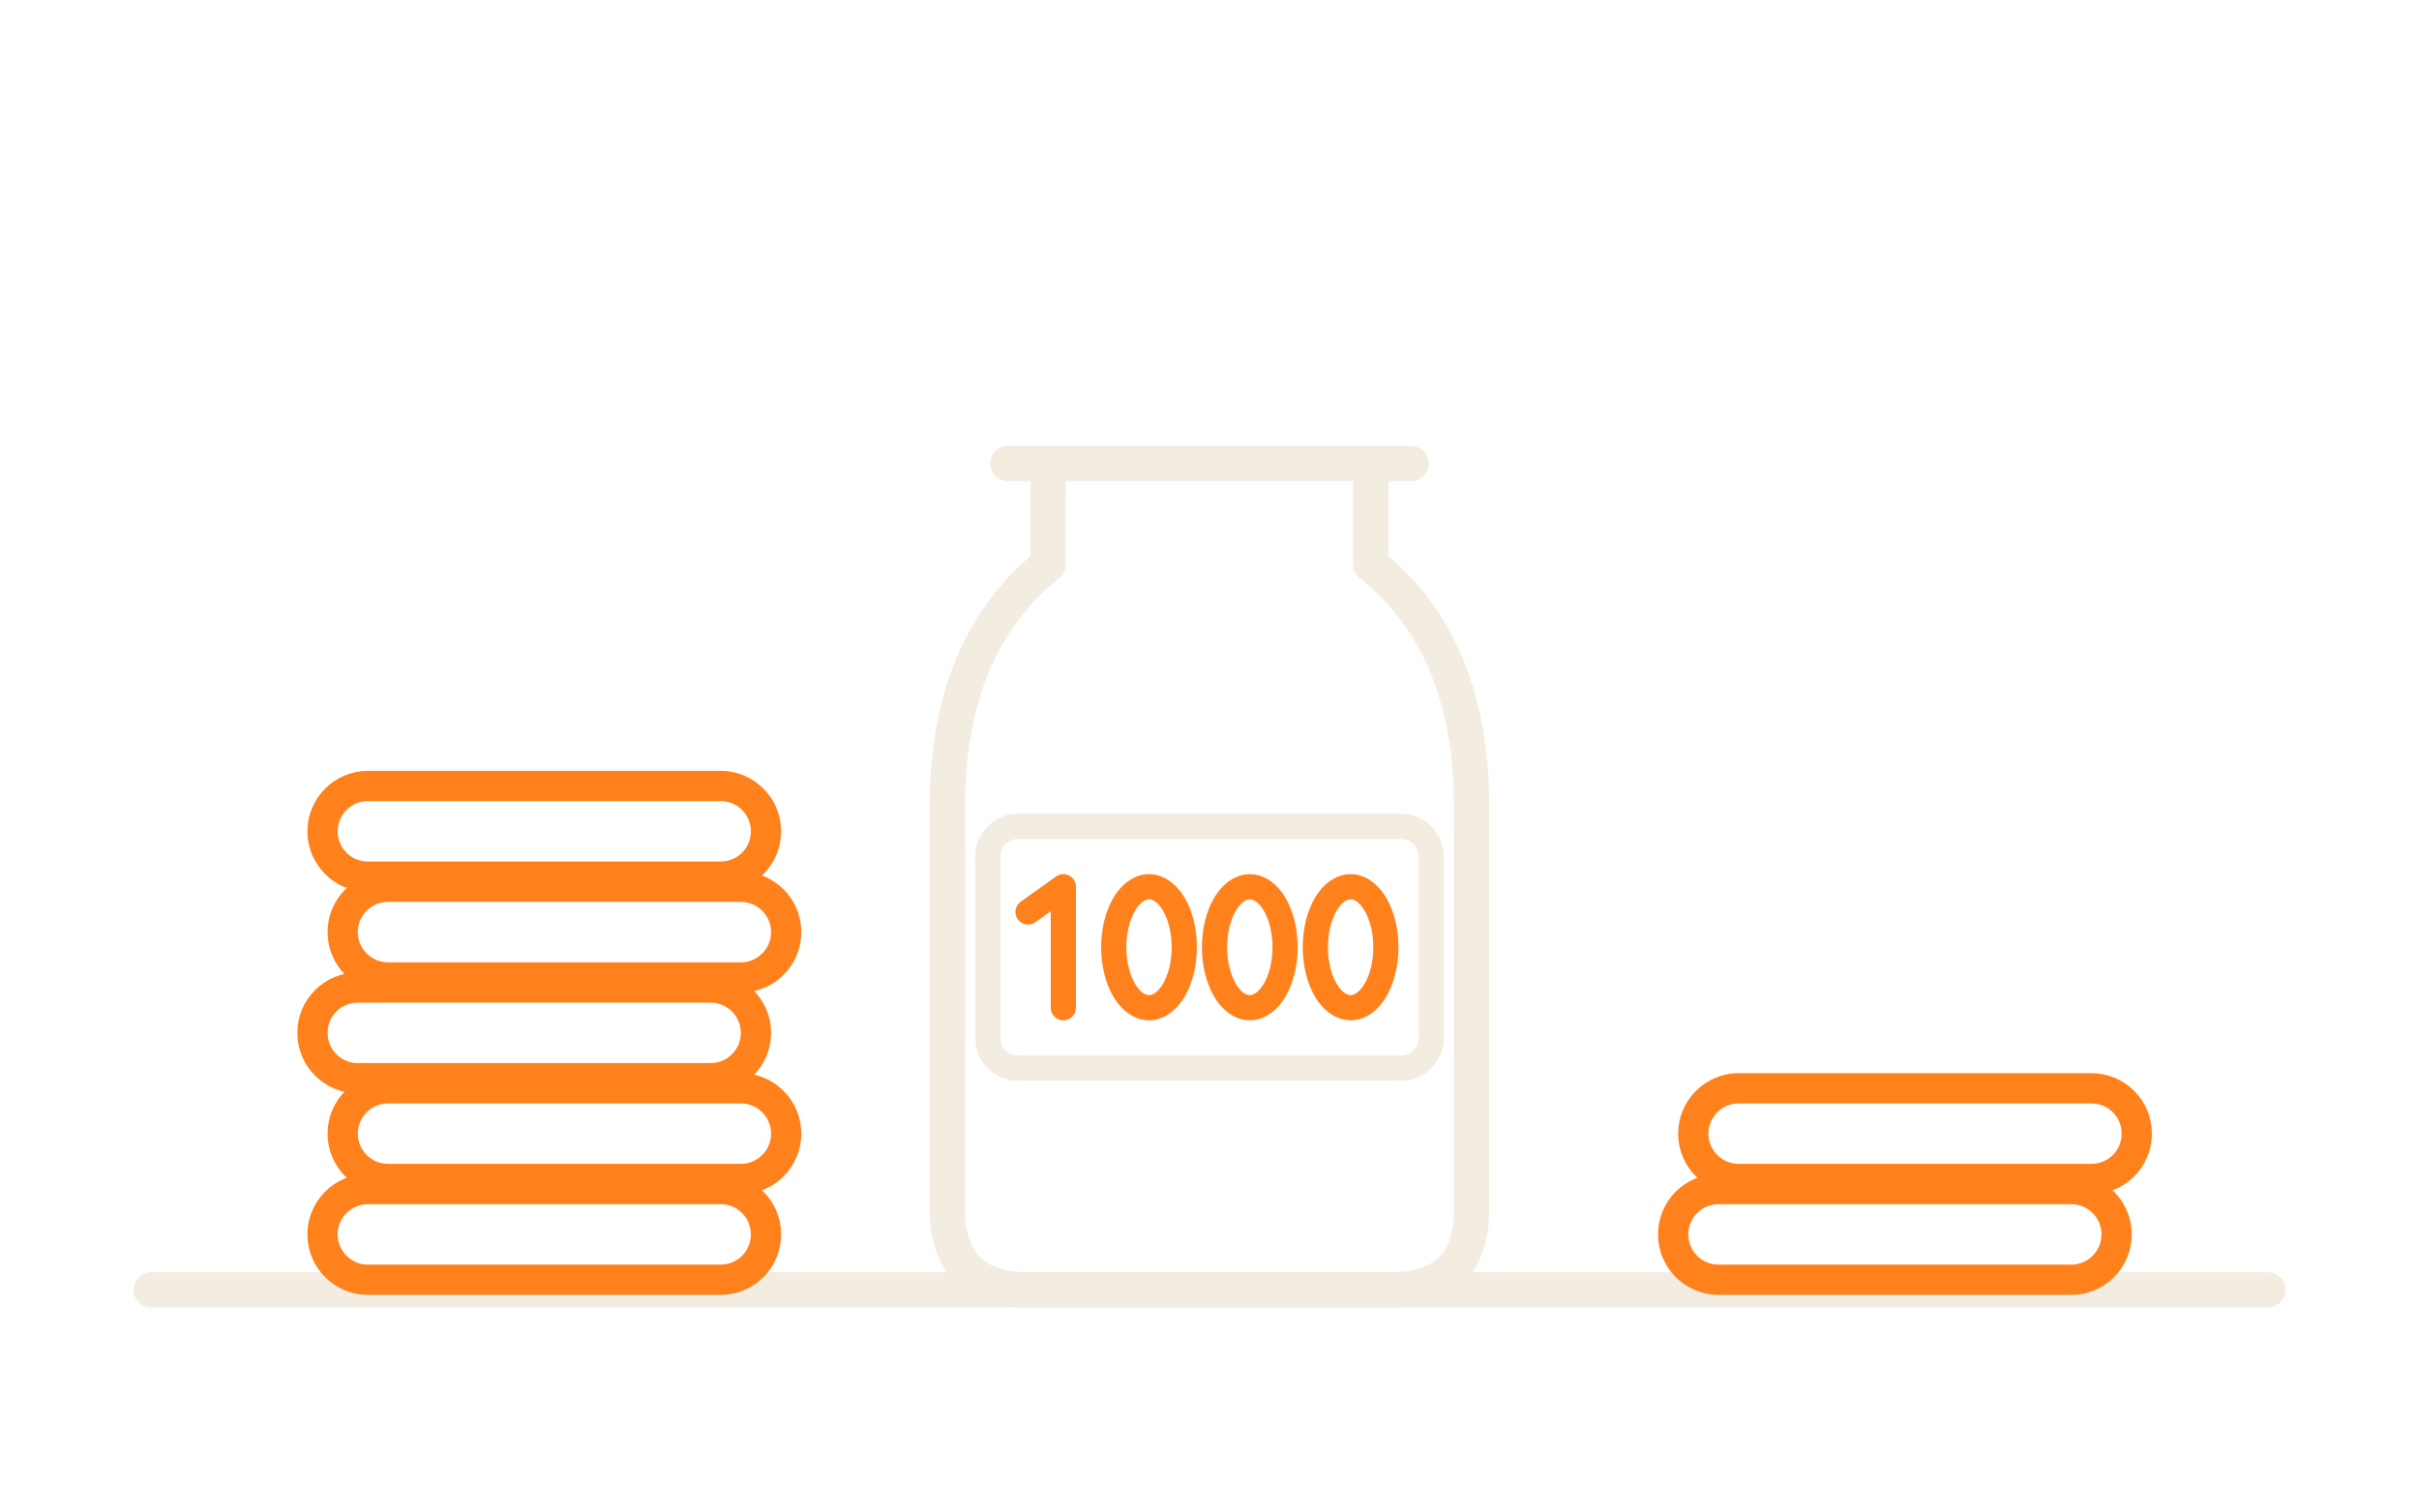
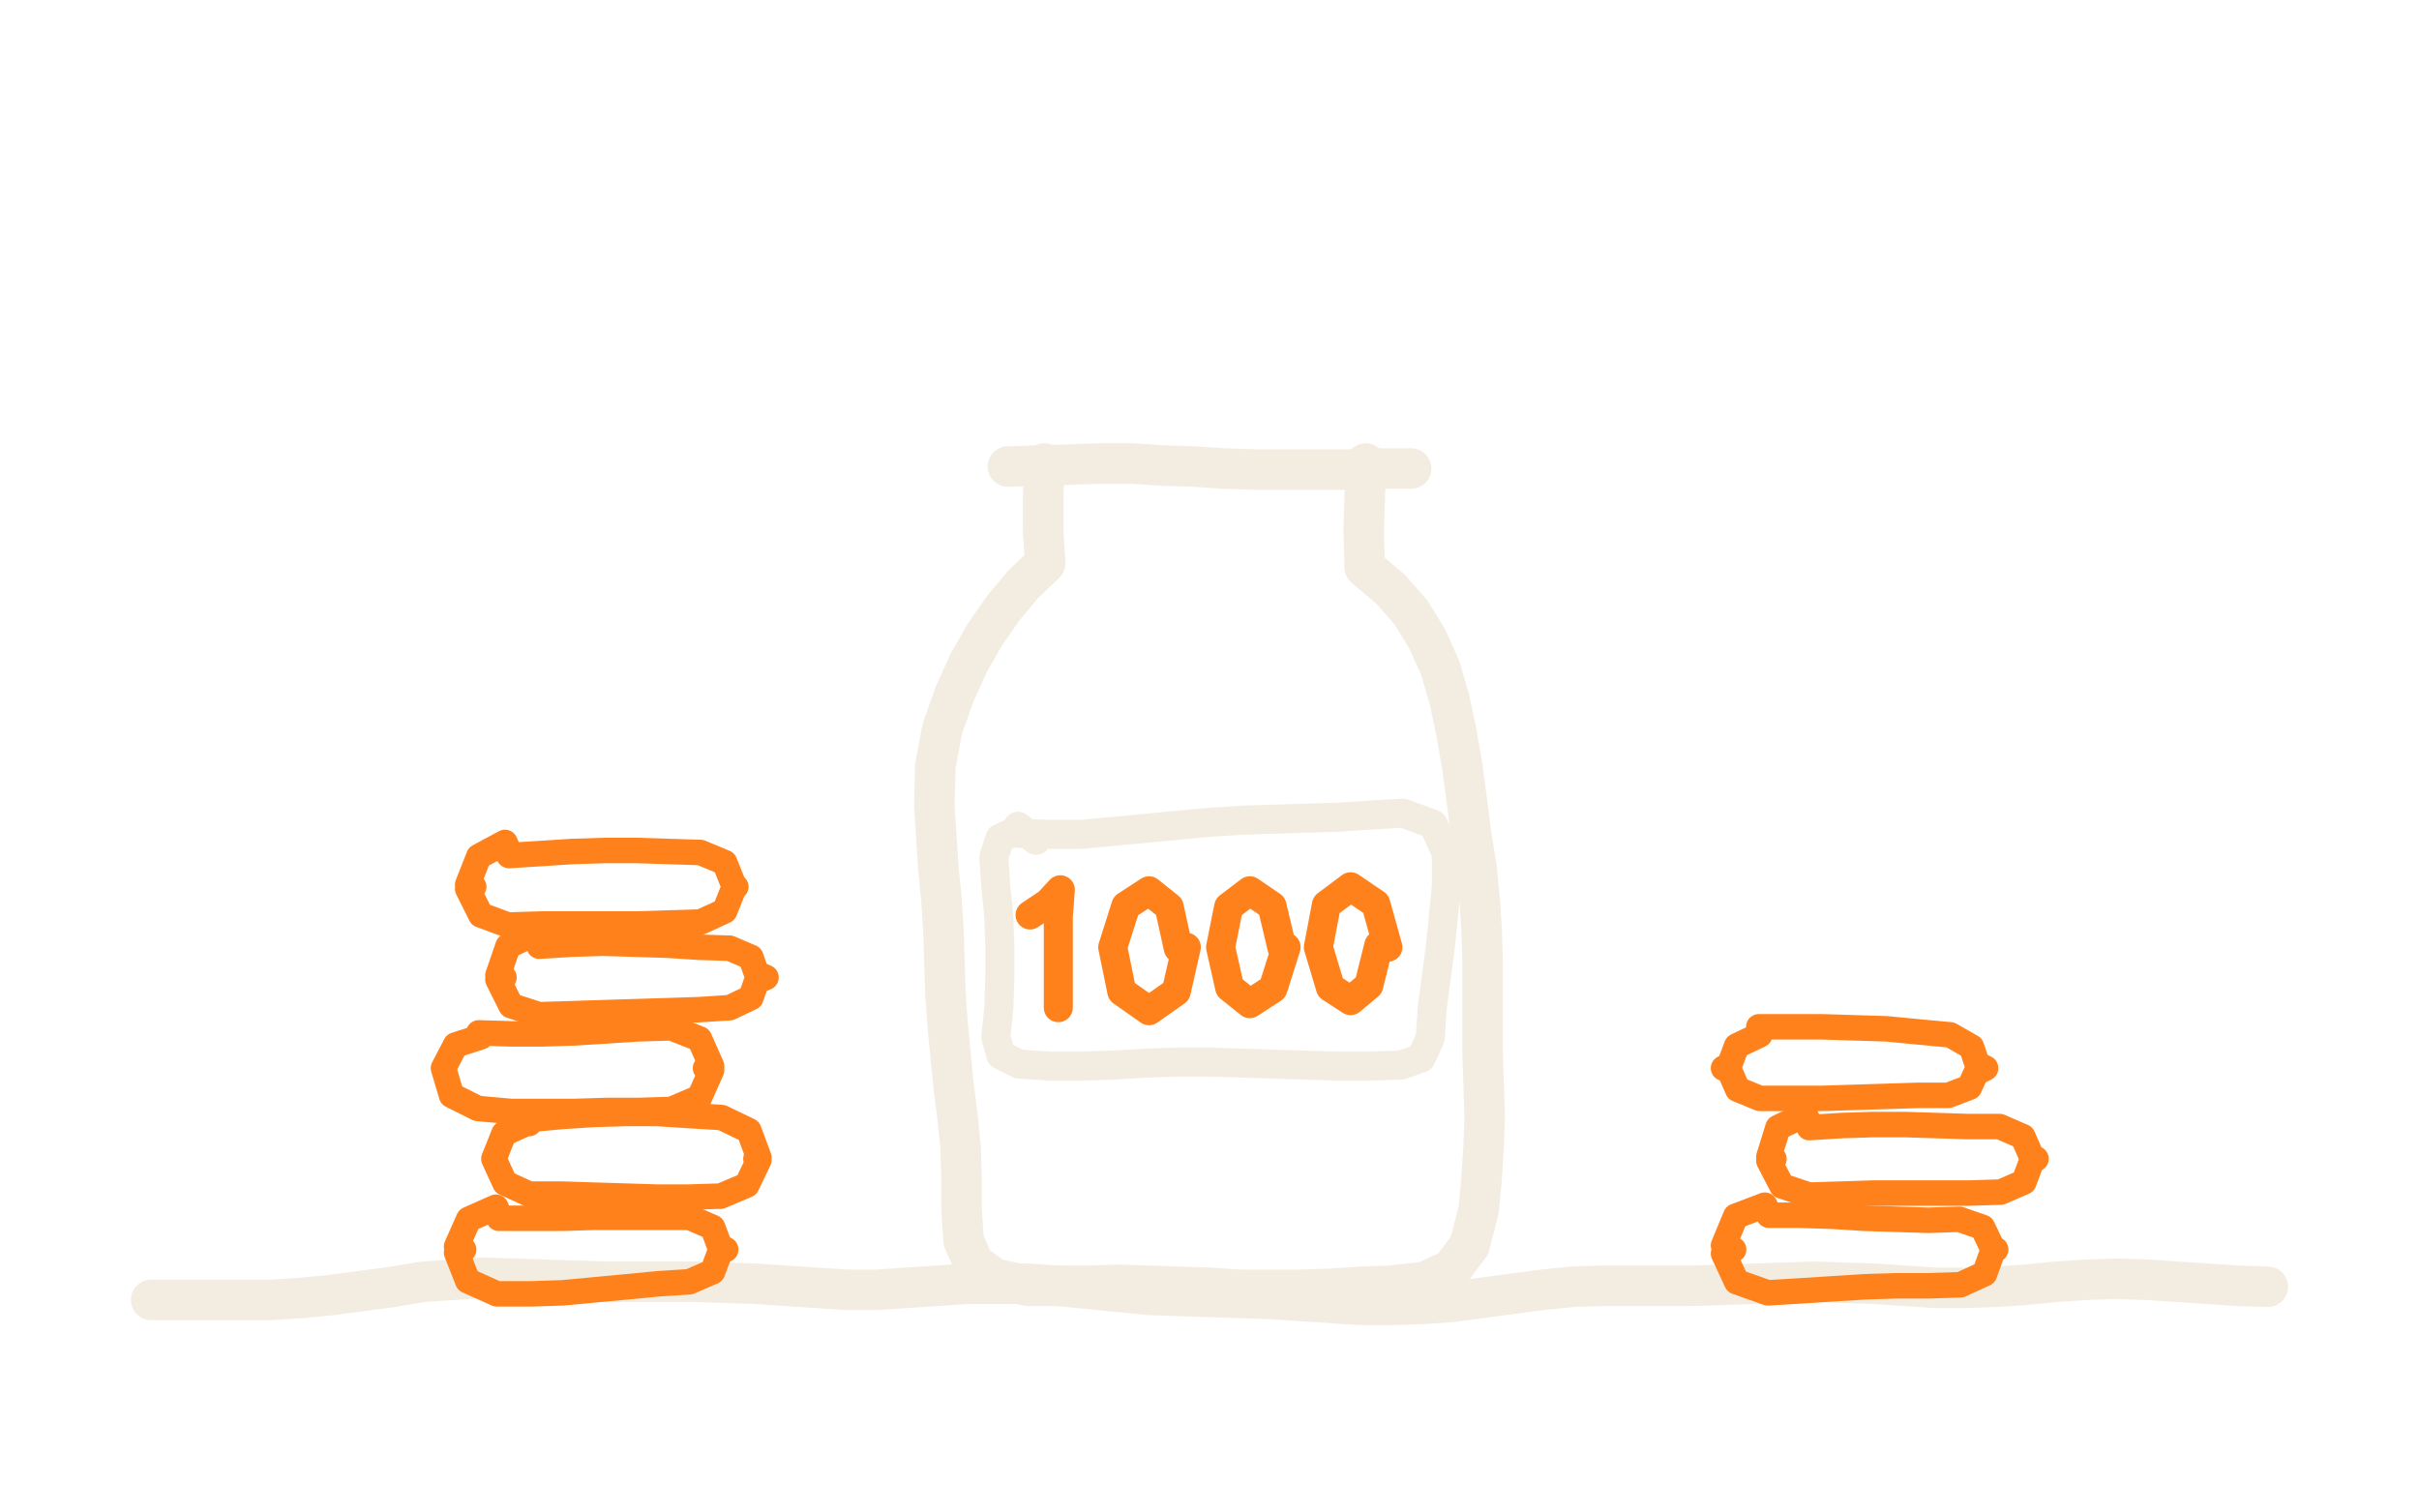
- <svg xmlns="http://www.w3.org/2000/svg" viewBox="0 0 240 150" fill="none" stroke="#f3ece0" stroke-width="3.5" stroke-linecap="round" stroke-linejoin="round">
-   <path d="M15 128 H225" />
-   <path d="M100 46 H140 M104 46 V56 Q94 64 94 80 V120 Q94 128 102 128 H138 Q146 128 146 120 V80 Q146 64 136 56 V46" />
-   <rect x="98" y="82" width="44" height="24" rx="3" stroke-width="2.5" />
-   <g stroke="#ff811b" stroke-width="2.5">
-     <path d="M102 90.5 L105.5 88 V100" />
-     <ellipse cx="114" cy="94" rx="3.5" ry="6" />
-     <ellipse cx="124" cy="94" rx="3.5" ry="6" />
-     <ellipse cx="134" cy="94" rx="3.5" ry="6" />
-   </g>
-   <g stroke="#ff811b" stroke-width="3">
-     <rect x="32" y="118" width="44" height="9" rx="4.5" />
-     <rect x="34" y="108" width="44" height="9" rx="4.5" />
-     <rect x="31" y="98" width="44" height="9" rx="4.5" />
-     <rect x="34" y="88" width="44" height="9" rx="4.5" />
-     <rect x="32" y="78" width="44" height="9" rx="4.5" />
-     <rect x="166" y="118" width="44" height="9" rx="4.5" />
-     <rect x="168" y="108" width="44" height="9" rx="4.5" />
-   </g>
+ <svg xmlns="http://www.w3.org/2000/svg" viewBox="0 0 240 150" fill="none" stroke-linecap="round" stroke-linejoin="round">
+   <path stroke="#f3ece0" stroke-width="4.02" d="M15.0 129.0 L18.0 129.0 L21.0 129.0 L24.0 129.0 L27.0 129.0 L30.0 128.8 L33.0 128.5 L36.0 128.1 L39.0 127.7 L42.0 127.2 L45.0 127.0 L48.0 126.8 L51.0 126.9 L54.0 127.0 L57.0 127.1 L60.0 127.2 L63.0 127.2 L66.0 127.2 L69.0 127.2 L72.0 127.3 L75.0 127.4 L78.0 127.6 L81.0 127.8 L84.0 128.0 L87.0 128.0 L90.0 127.8 L93.0 127.6 L96.0 127.4 L99.0 127.4 L102.0 127.4 L105.0 127.6 L108.0 127.9 L111.0 128.2 L114.0 128.5 L117.0 128.6 L120.0 128.7 L123.0 128.8 L126.0 128.9 L129.0 129.1 L132.0 129.3 L135.0 129.5 L138.0 129.5 L141.0 129.4 L144.0 129.2 L147.0 128.8 L150.0 128.4 L153.0 128.0 L156.0 127.7 L159.0 127.6 L162.0 127.6 L165.0 127.6 L168.0 127.6 L171.0 127.5 L174.0 127.4 L177.0 127.3 L180.0 127.2 L183.0 127.3 L186.0 127.4 L189.0 127.6 L192.0 127.8 L195.0 127.8 L198.0 127.7 L201.0 127.5 L204.0 127.2 L207.0 127.0 L210.0 126.9 L213.0 127.0 L216.0 127.2 L219.0 127.4 L222.0 127.6 L225.0 127.7" />
+   <path stroke="#f3ece0" stroke-width="4.02" d="M100.0 46.3 L103.1 46.2 L106.2 46.1 L109.2 46.0 L112.3 46.0 L115.4 46.2 L118.5 46.3 L121.5 46.5 L124.6 46.6 L127.7 46.6 L130.8 46.6 L133.8 46.6 L136.9 46.5 L140.0 46.5 M103.6 46.0 L103.5 49.3 L103.5 52.7 L103.7 55.9 L101.5 58.0 L99.5 60.4 L97.7 63.0 L96.1 65.8 L94.7 68.9 L93.5 72.3 L92.8 76.0 L92.7 80.0 L92.9 83.1 L93.1 86.2 L93.4 89.2 L93.6 92.3 L93.7 95.4 L93.8 98.5 L94.0 101.5 L94.3 104.6 L94.6 107.7 L95.0 110.8 L95.3 113.8 L95.4 116.9 L95.4 119.9 L95.6 123.1 L96.6 125.4 L98.7 126.9 L102.0 127.6 L105.0 127.6 L108.0 127.6 L111.0 127.5 L114.0 127.6 L117.0 127.7 L120.0 127.8 L123.0 128.0 L126.0 128.0 L129.0 128.0 L132.0 127.9 L135.0 127.7 L138.0 127.6 L141.4 127.2 L144.0 126.0 L145.8 123.6 L146.7 120.1 L147.0 116.9 L147.2 113.8 L147.3 110.8 L147.2 107.7 L147.1 104.6 L147.1 101.5 L147.1 98.5 L147.1 95.4 L147.0 92.3 L146.8 89.2 L146.5 86.2 L146.0 83.1 L145.6 80.0 L145.1 76.2 L144.5 72.7 L143.8 69.4 L142.9 66.3 L141.6 63.4 L140.0 60.8 L138.0 58.5 L135.4 56.3 L135.3 52.7 L135.4 49.3 L135.5 46.0" />
+   <path stroke="#f3ece0" stroke-width="2.88" d="M101.0 82.7 L104.2 82.8 L107.3 82.8 L110.5 82.5 L113.7 82.2 L116.8 81.9 L120.0 81.6 L123.2 81.4 L126.3 81.3 L129.5 81.2 L132.7 81.1 L135.8 80.9 L139.2 80.7 L142.2 81.8 L143.5 84.7 L143.5 88.0 L143.2 91.0 L142.9 94.0 L142.5 97.0 L142.1 100.0 L141.9 103.0 L141.0 105.0 L139.0 105.7 L135.8 105.8 L132.7 105.8 L129.5 105.7 L126.3 105.6 L123.2 105.5 L120.0 105.4 L116.8 105.4 L113.7 105.5 L110.5 105.7 L107.3 105.8 L104.2 105.8 L101.1 105.6 L99.3 104.7 L98.8 102.9 L99.1 100.0 L99.2 97.0 L99.2 94.0 L99.1 91.0 L98.8 88.0 L98.6 85.1 L99.2 83.2 L101.1 82.3 L101.0 82.0 L101.0 82.0 L102.8 83.4" />
+   <path stroke="#ff811b" stroke-width="2.88" d="M102.2 90.8 L104.0 89.6 L105.2 88.3 L105.0 91.0 L105.0 94.0 L105.0 97.0 L105.0 100.0" />
+   <path stroke="#ff811b" stroke-width="2.88" d="M117.7 94.0 L116.7 98.4 L114.0 100.3 L111.3 98.4 L110.4 94.0 L111.7 89.9 L114.0 88.4 L116.0 90.0 L116.9 94.1 L117.5 94.0 L117.5 94.0" />
+   <path stroke="#ff811b" stroke-width="2.88" d="M127.6 94.0 L126.3 98.1 L124.0 99.6 L122.0 98.0 L121.1 94.0 L121.9 90.0 L124.0 88.4 L126.2 89.9 L127.2 94.1 L127.5 94.0 L127.5 94.0" />
+   <path stroke="#ff811b" stroke-width="2.88" d="M136.8 93.8 L135.8 97.8 L134.0 99.3 L132.0 98.0 L130.8 94.0 L131.6 89.8 L134.0 88.0 L136.5 89.7 L137.7 94.0 L137.5 94.0 L137.5 94.0" />
+   <path stroke="#ff811b" stroke-width="2.53" d="M49.5 120.9 L52.7 120.9 L55.8 120.9 L59.0 120.8 L62.2 120.8 L65.3 120.8 L68.4 120.8 L70.7 121.8 L71.6 124.2 L72.0 124.0 L71.6 123.8 L70.7 126.2 L68.4 127.2 L65.3 127.4 L62.2 127.7 L59.0 128.0 L55.8 128.3 L52.7 128.4 L49.3 128.4 L46.4 127.1 L45.3 124.3 L46.0 124.0 L45.3 123.7 L46.5 121.0 L49.2 119.8 L49.5 120.5 L49.5 120.5" />
+   <path stroke="#ff811b" stroke-width="2.53" d="M52.5 111.1 L55.7 110.8 L58.8 110.6 L62.0 110.5 L65.2 110.5 L68.3 110.7 L71.6 110.9 L74.3 112.2 L75.3 114.9 L75.0 115.0 L75.3 115.1 L74.1 117.6 L71.5 118.7 L68.3 118.8 L65.2 118.8 L62.0 118.7 L58.8 118.6 L55.7 118.5 L52.5 118.5 L50.1 117.4 L49.0 115.0 L49.0 115.0 L49.0 115.0 L50.0 112.5 L52.4 111.4 L52.5 111.5 L52.5 111.5" />
+   <path stroke="#ff811b" stroke-width="2.53" d="M47.5 102.5 L50.7 102.6 L53.8 102.6 L57.0 102.5 L60.2 102.3 L63.3 102.1 L66.6 102.0 L69.4 103.1 L70.6 105.8 L70.0 106.0 L70.6 106.2 L69.4 108.9 L66.6 110.1 L63.3 110.2 L60.2 110.2 L57.0 110.3 L53.8 110.3 L50.7 110.3 L47.4 110.0 L44.8 108.7 L44.0 106.0 L44.0 106.0 L44.0 106.0 L45.2 103.7 L47.7 102.9 L47.5 102.5 L47.5 102.5" />
+   <path stroke="#ff811b" stroke-width="2.53" d="M53.5 93.9 L56.7 93.7 L59.8 93.6 L63.0 93.7 L66.2 93.8 L69.3 94.0 L72.4 94.1 L74.5 95.0 L75.3 97.3 L76.0 97.0 L75.3 96.7 L74.5 99.0 L72.4 100.0 L69.3 100.2 L66.2 100.3 L63.0 100.4 L59.8 100.5 L56.7 100.6 L53.5 100.7 L50.7 99.8 L49.4 97.2 L50.0 97.0 L49.4 96.8 L50.4 93.9 L53.1 92.6 L53.5 93.5 L53.5 93.5" />
+   <path stroke="#ff811b" stroke-width="2.53" d="M50.5 84.9 L53.7 84.7 L56.8 84.5 L60.0 84.4 L63.2 84.4 L66.3 84.5 L69.5 84.6 L71.9 85.6 L72.9 88.1 L73.0 88.0 L72.9 87.9 L71.9 90.4 L69.5 91.5 L66.3 91.6 L63.2 91.7 L60.0 91.7 L56.8 91.7 L53.7 91.7 L50.4 91.8 L47.7 90.8 L46.4 88.2 L47.0 88.0 L46.4 87.8 L47.5 85.0 L50.1 83.6 L50.5 84.5 L50.5 84.5" />
+   <path stroke="#ff811b" stroke-width="2.53" d="M175.5 120.6 L178.7 120.6 L181.8 120.7 L185.0 120.9 L188.2 121.0 L191.3 121.1 L194.4 121.0 L196.7 121.8 L197.8 124.1 L198.0 124.0 L197.8 123.9 L196.9 126.4 L194.5 127.5 L191.3 127.6 L188.2 127.6 L185.0 127.7 L181.8 127.9 L178.7 128.1 L175.4 128.3 L172.3 127.2 L171.0 124.4 L172.0 124.0 L171.0 123.6 L172.2 120.7 L175.1 119.6 L175.5 120.5 L175.5 120.5" />
+   <path stroke="#ff811b" stroke-width="2.53" d="M179.5 111.9 L182.7 111.7 L185.8 111.6 L189.0 111.6 L192.2 111.7 L195.3 111.8 L198.4 111.8 L200.7 112.8 L201.7 115.1 L202.0 115.0 L201.7 114.9 L200.8 117.3 L198.5 118.3 L195.3 118.4 L192.2 118.4 L189.0 118.4 L185.8 118.4 L182.7 118.5 L179.5 118.6 L176.8 117.7 L175.5 115.2 L176.0 115.0 L175.5 114.8 L176.4 111.9 L179.1 110.6 L179.5 111.5 L179.5 111.5" />
+   <path stroke="#ff811b" stroke-width="2.53" d="M174.5 101.9 L177.7 101.9 L180.8 101.9 L184.0 102.0 L187.2 102.1 L190.3 102.4 L193.5 102.7 L195.6 103.9 L196.4 106.3 L197.0 106.0 L196.4 105.7 L195.4 107.9 L193.3 108.7 L190.3 108.7 L187.2 108.8 L184.0 108.9 L180.8 109.0 L177.7 109.0 L174.6 109.0 L172.4 108.1 L171.4 105.8 L171.0 106.0 L171.4 106.2 L172.3 103.8 L174.6 102.7 L174.5 102.5 L174.5 102.5" />
</svg>
